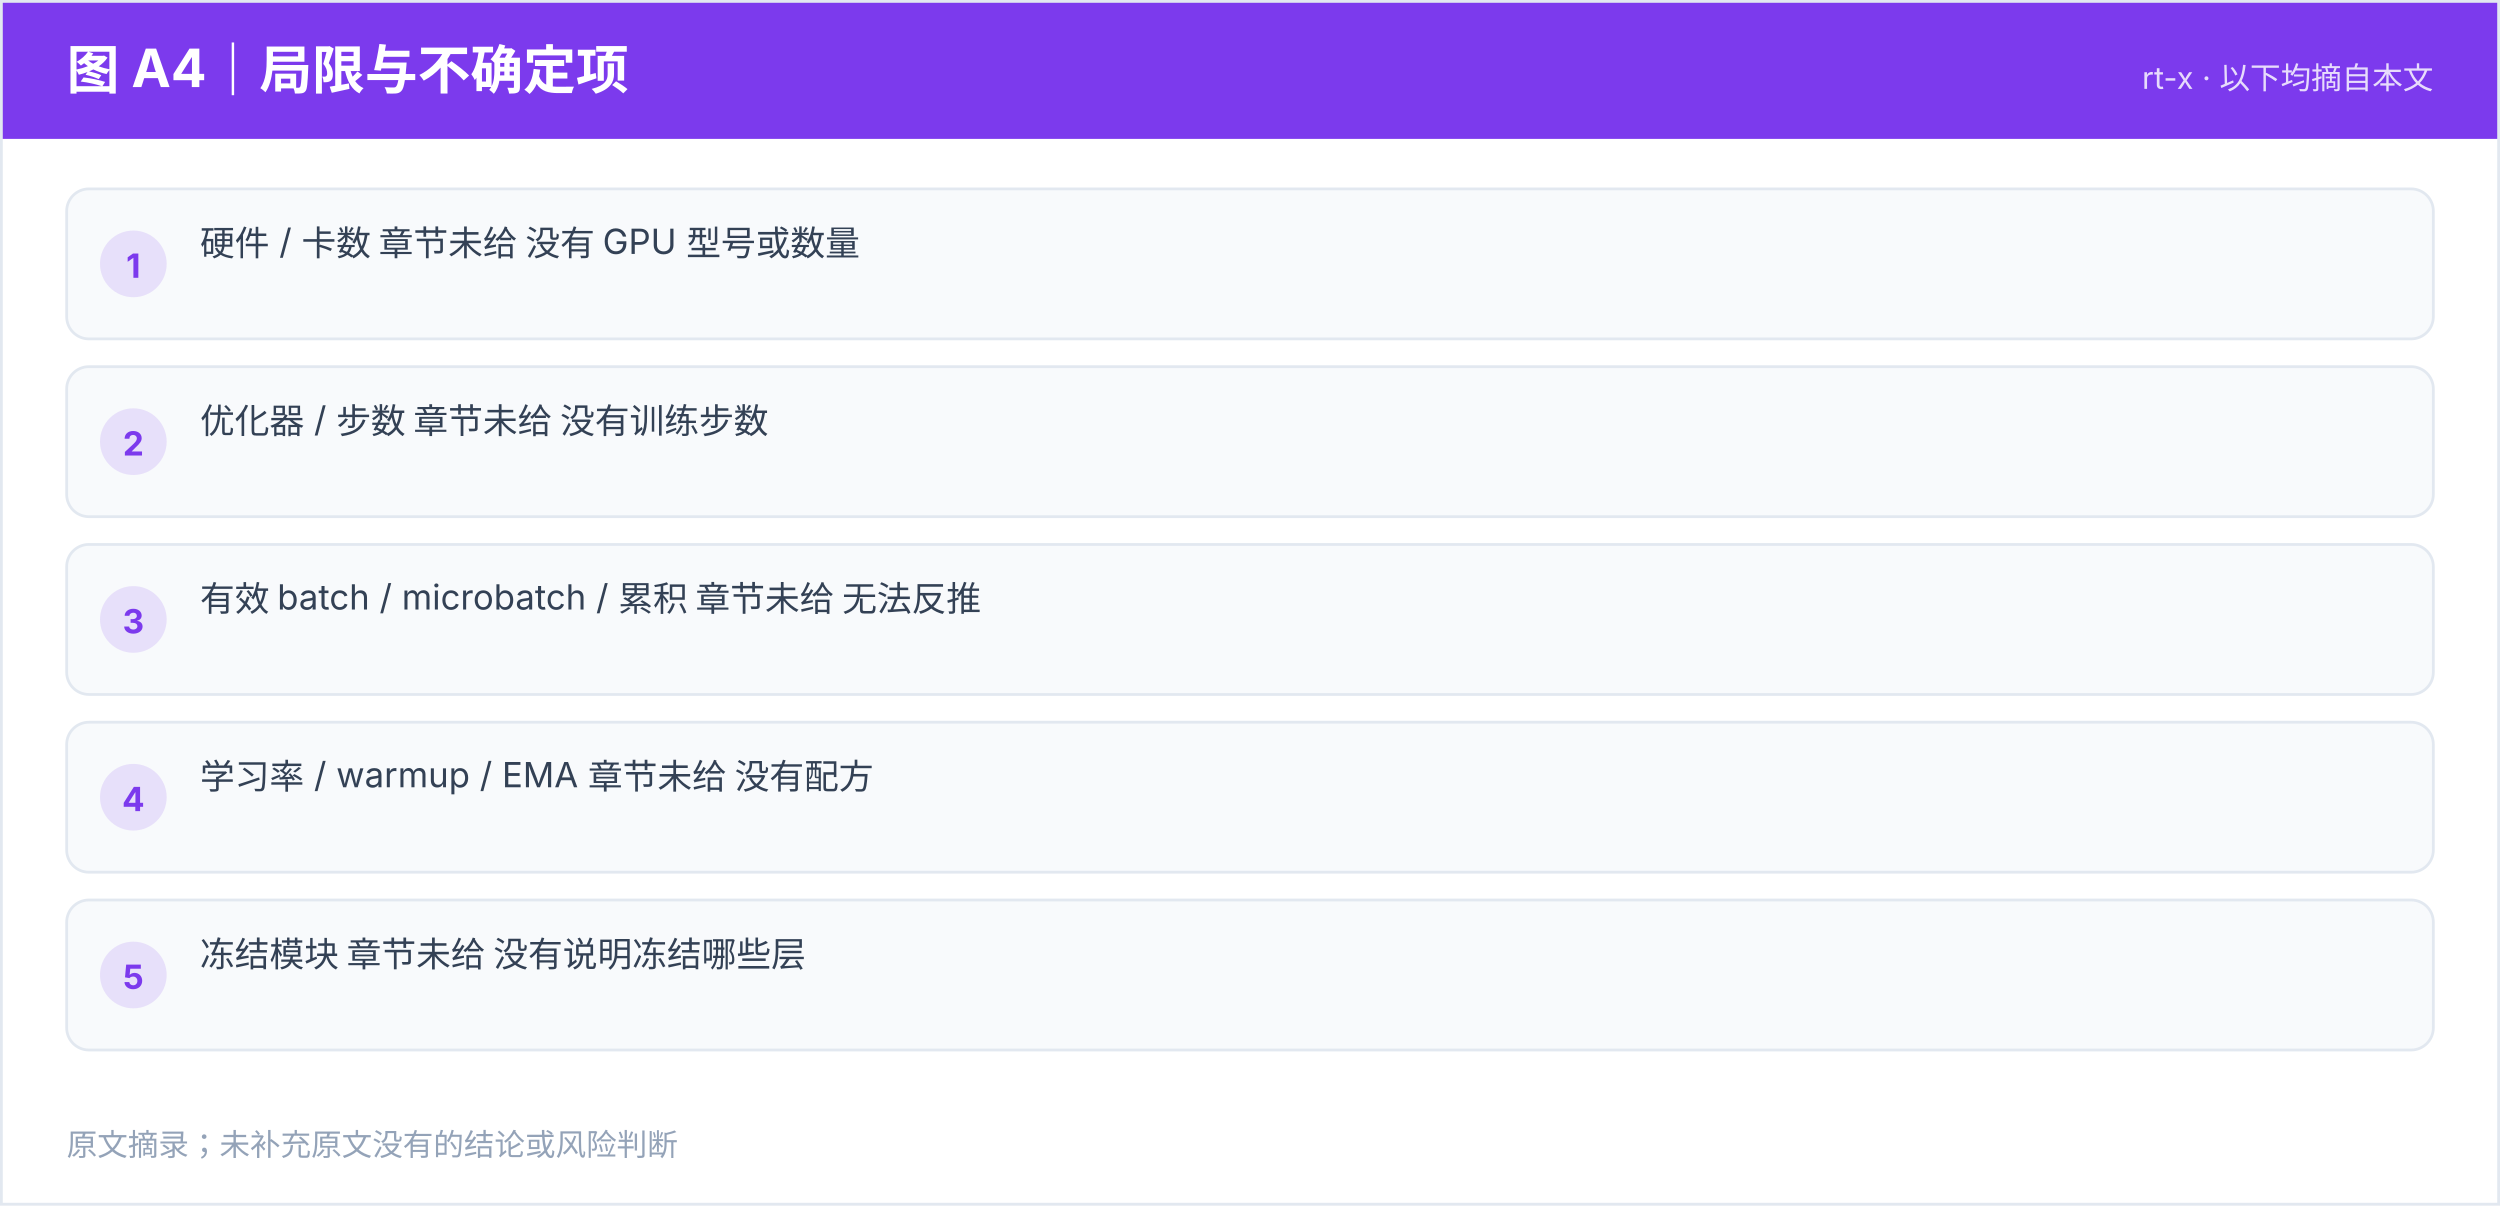
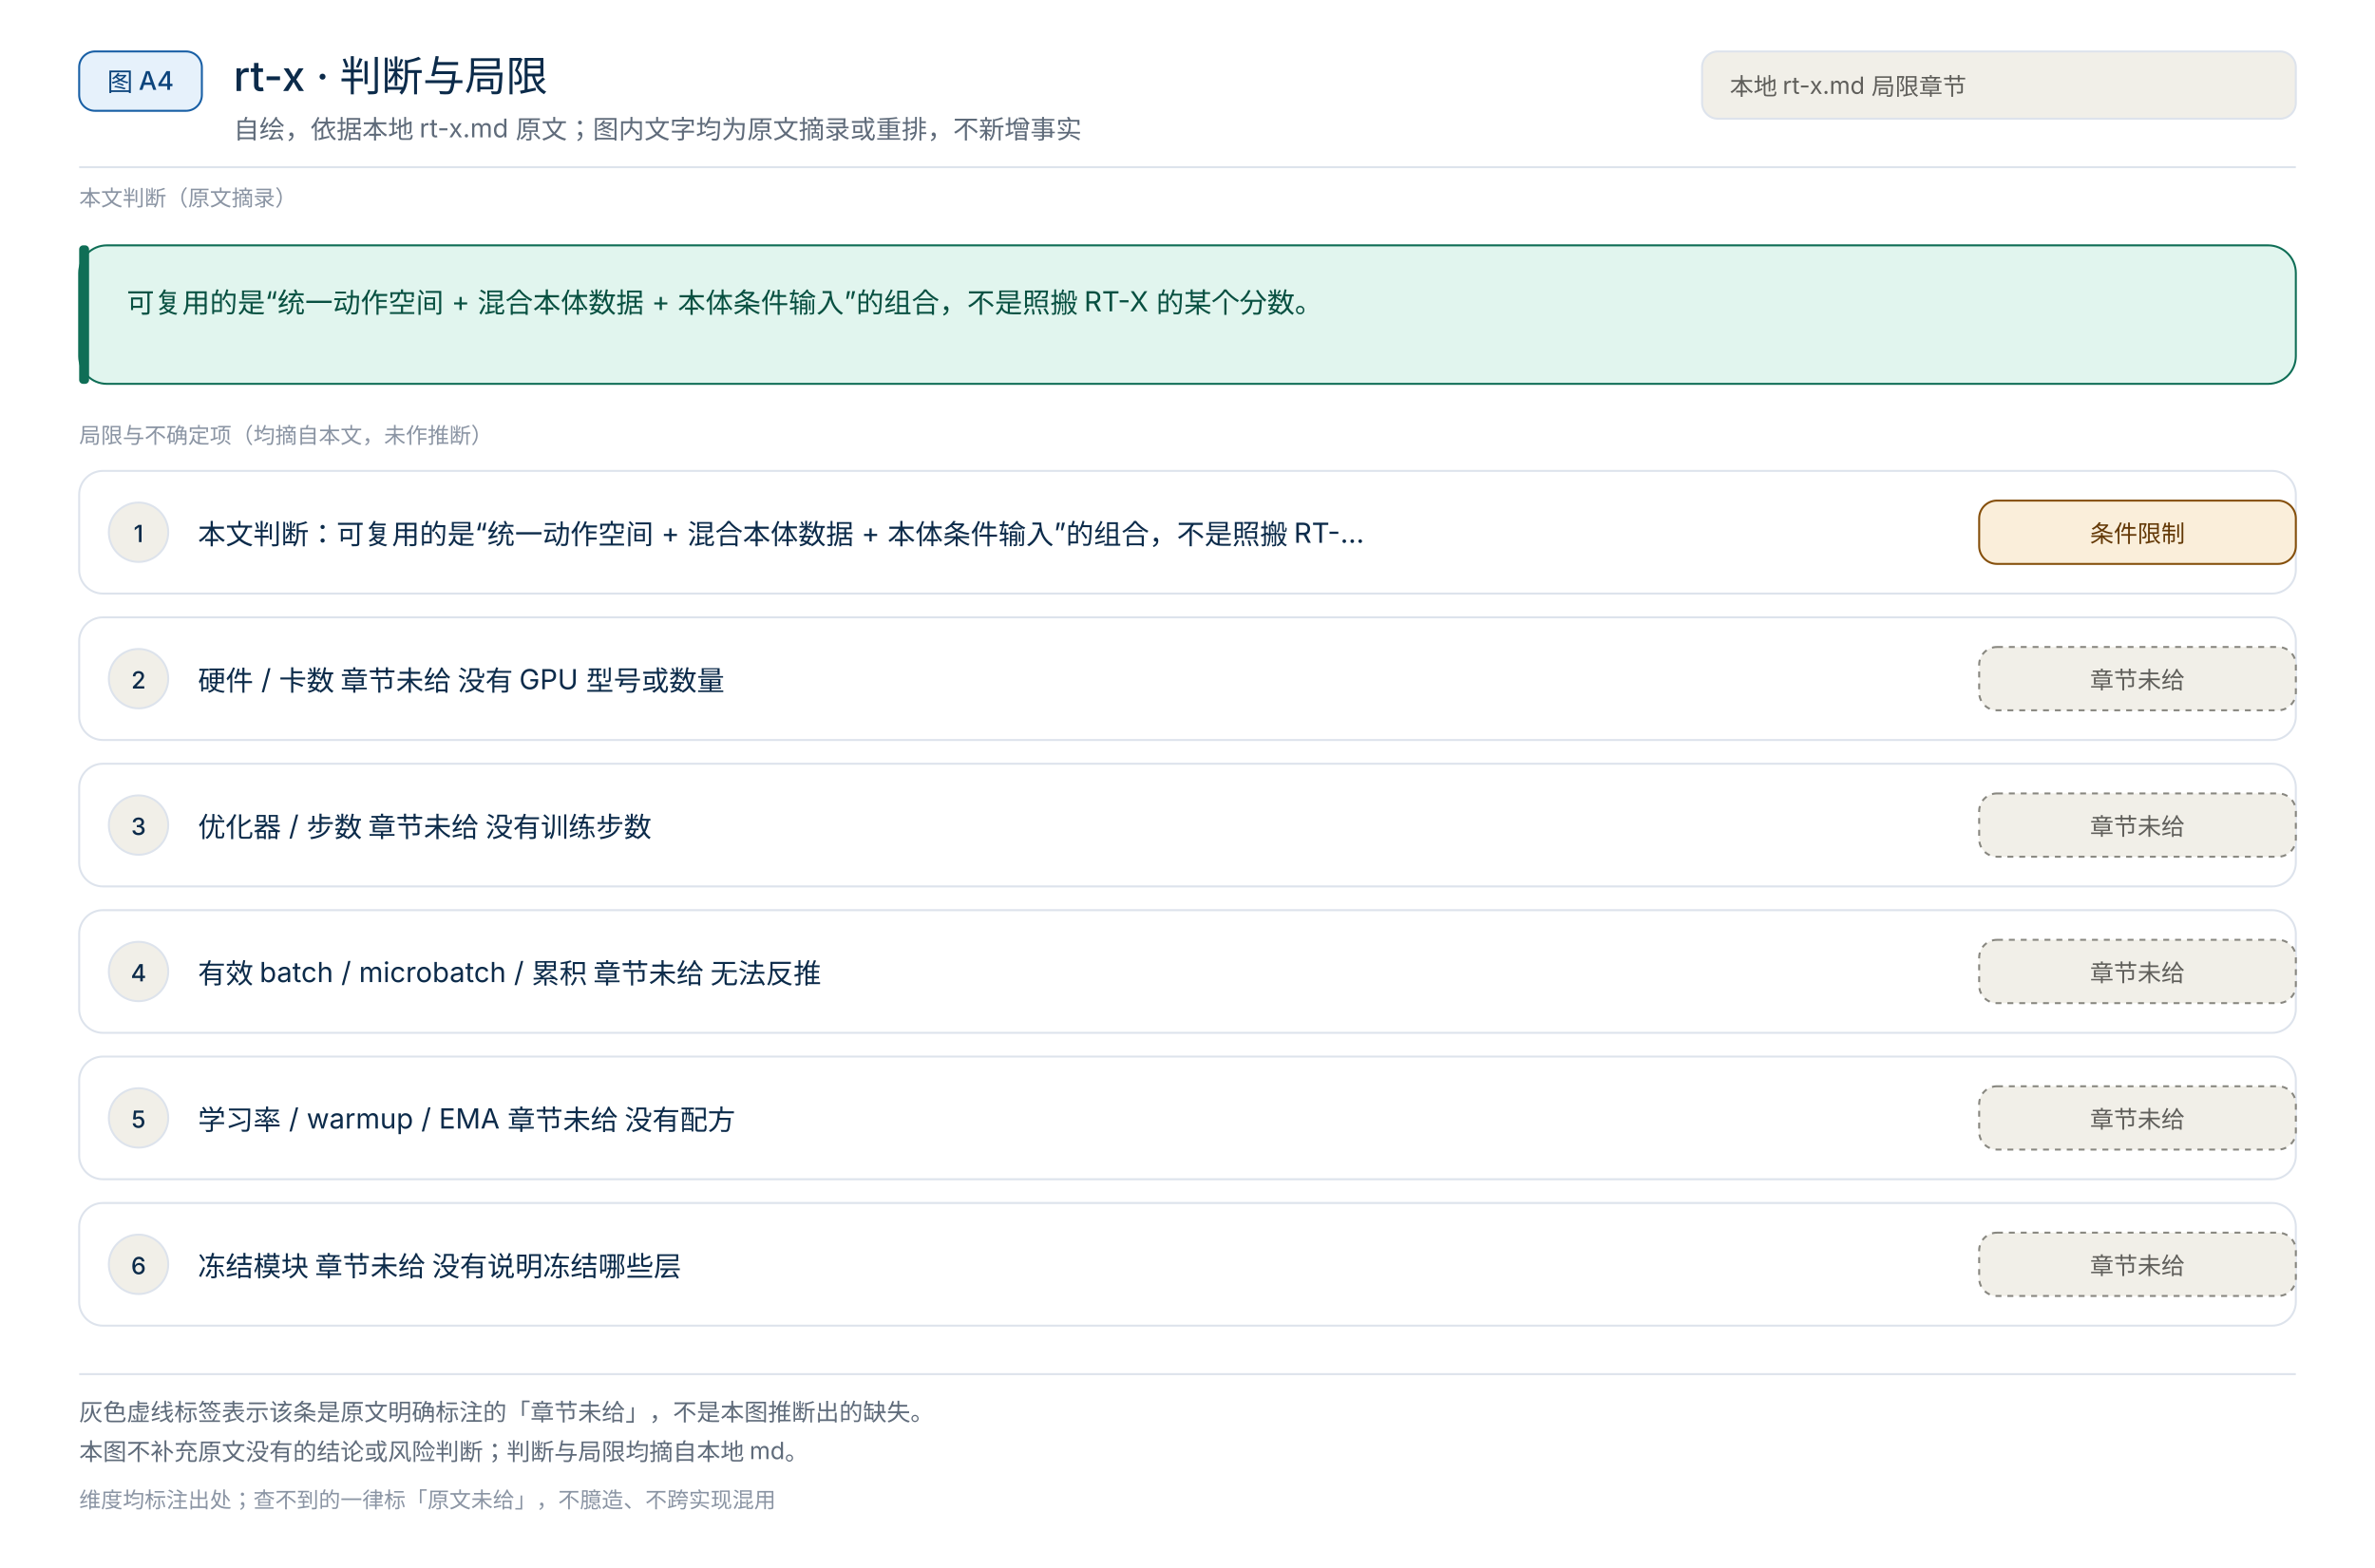
- <svg xmlns="http://www.w3.org/2000/svg" viewBox="0 0 900 434" width="900" height="434" font-family="PingFang SC, -apple-system, BlinkMacSystemFont, Microsoft YaHei, sans-serif">
-   <rect width="900" height="434" fill="#ffffff" />
-   <rect x="0" y="0" width="900" height="50" fill="#7c3aed" />
-   <text x="24" y="32" font-size="19" fill="#ffffff" font-weight="700" text-anchor="start">图 A4｜局限与不确定项</text>
-   <text x="876" y="32" font-size="11" fill="#ffffff" font-weight="400" text-anchor="end" opacity="0.82">rt-x · 以下均摘自本文</text>
-   <rect x="24" y="68" width="852" height="54" rx="8" fill="#f8fafc" stroke="#e2e8f0" />
-   <circle cx="48" cy="95" r="12" fill="#7c3aed" opacity="0.14" />
-   <text x="48" y="100" font-size="12" fill="#7c3aed" font-weight="700" text-anchor="middle">1</text>
-   <text x="72" y="92" font-size="12.5" fill="#334155" font-weight="400" text-anchor="start">硬件 / 卡数 章节未给 没有 GPU 型号或数量</text>
-   <rect x="24" y="132" width="852" height="54" rx="8" fill="#f8fafc" stroke="#e2e8f0" />
-   <circle cx="48" cy="159" r="12" fill="#7c3aed" opacity="0.14" />
-   <text x="48" y="164" font-size="12" fill="#7c3aed" font-weight="700" text-anchor="middle">2</text>
-   <text x="72" y="156" font-size="12.5" fill="#334155" font-weight="400" text-anchor="start">优化器 / 步数 章节未给 没有训练步数</text>
-   <rect x="24" y="196" width="852" height="54" rx="8" fill="#f8fafc" stroke="#e2e8f0" />
-   <circle cx="48" cy="223" r="12" fill="#7c3aed" opacity="0.14" />
-   <text x="48" y="228" font-size="12" fill="#7c3aed" font-weight="700" text-anchor="middle">3</text>
-   <text x="72" y="220" font-size="12.5" fill="#334155" font-weight="400" text-anchor="start">有效 batch / microbatch / 累积 章节未给 无法反推</text>
-   <rect x="24" y="260" width="852" height="54" rx="8" fill="#f8fafc" stroke="#e2e8f0" />
-   <circle cx="48" cy="287" r="12" fill="#7c3aed" opacity="0.14" />
-   <text x="48" y="292" font-size="12" fill="#7c3aed" font-weight="700" text-anchor="middle">4</text>
-   <text x="72" y="284" font-size="12.5" fill="#334155" font-weight="400" text-anchor="start">学习率 / warmup / EMA 章节未给 没有配方</text>
-   <rect x="24" y="324" width="852" height="54" rx="8" fill="#f8fafc" stroke="#e2e8f0" />
-   <circle cx="48" cy="351" r="12" fill="#7c3aed" opacity="0.14" />
-   <text x="48" y="356" font-size="12" fill="#7c3aed" font-weight="700" text-anchor="middle">5</text>
-   <text x="72" y="348" font-size="12.5" fill="#334155" font-weight="400" text-anchor="start">冻结模块 章节未给 没有说明冻结哪些层</text>
-   <text x="24" y="416" font-size="11" fill="#94a3b8" font-weight="400" text-anchor="start">原文摘录；未补充原文没有的结论或风险判断</text>
-   <rect x="0.5" y="0.5" width="899" height="433" fill="none" stroke="#e2e8f0" />
+ <svg xmlns="http://www.w3.org/2000/svg" width="1200" height="792" viewBox="0 0 1200 792" role="img">
+   <defs>
+     <marker id="arrow" viewBox="0 0 10 10" refX="8" refY="5" markerWidth="6" markerHeight="6" orient="auto-start-reverse">
+       <path d="M2 1L8 5L2 9" fill="none" stroke="#185FA5" stroke-width="1.6" stroke-linecap="round" stroke-linejoin="round" />
+     </marker>
+   </defs>
+   <rect x="0" y="0" width="1200" height="792" rx="0" fill="#FFFFFF" stroke="#FFFFFF" stroke-width="1" />
+   <text x="118" y="46" font-family="-apple-system,BlinkMacSystemFont,'PingFang SC','Microsoft YaHei',sans-serif" font-size="21" font-weight="500" fill="#0C2B4A" text-anchor="start">rt-x · 判断与局限</text>
+   <text x="118" y="70" font-family="-apple-system,BlinkMacSystemFont,'PingFang SC','Microsoft YaHei',sans-serif" font-size="13" font-weight="400" fill="#5F6B7A" text-anchor="start">自绘，依据本地 rt-x.md 原文；图内文字均为原文摘录或重排，不新增事实</text>
+   <rect x="40" y="84" width="1120" height="1" rx="0" fill="#DDE3EC" stroke="#DDE3EC" stroke-width="0" />
+   <rect x="860" y="26" width="300" height="34" rx="8" fill="#F1EFE8" stroke="#DDE3EC" stroke-width="1" />
+   <text x="874" y="48" font-family="-apple-system,BlinkMacSystemFont,'PingFang SC','Microsoft YaHei',sans-serif" font-size="12" font-weight="400" fill="#5F5E5A" text-anchor="start">本地 rt-x.md 局限章节</text>
+   <rect x="40" y="26" width="62" height="30" rx="8" fill="#E6F1FB" stroke="#185FA5" stroke-width="1" />
+   <text x="71" y="46" font-family="-apple-system,BlinkMacSystemFont,'PingFang SC','Microsoft YaHei',sans-serif" font-size="13" font-weight="500" fill="#0C447C" text-anchor="middle">图 A4</text>
+   <text x="40" y="104" font-family="-apple-system,BlinkMacSystemFont,'PingFang SC','Microsoft YaHei',sans-serif" font-size="11" font-weight="400" fill="#8A94A3" text-anchor="start">本文判断（原文摘录）</text>
+   <rect x="40" y="124" width="1120" height="70" rx="14" fill="#E1F5EE" stroke="#0F6E56" stroke-width="1" />
+   <rect x="40" y="124" width="5" height="70" rx="2" fill="#0F6E56" stroke="#0F6E56" stroke-width="0" />
+   <text x="64" y="158" font-family="-apple-system,BlinkMacSystemFont,'PingFang SC','Microsoft YaHei',sans-serif" font-size="14" font-weight="400" fill="#085041" text-anchor="start">可复用的是“统一动作空间 + 混合本体数据 + 本体条件输入”的组合，不是照搬 RT-X 的某个分数。</text>
+   <text x="40" y="224" font-family="-apple-system,BlinkMacSystemFont,'PingFang SC','Microsoft YaHei',sans-serif" font-size="11" font-weight="400" fill="#8A94A3" text-anchor="start">局限与不确定项（均摘自本文，未作推断）</text>
+   <rect x="40" y="238" width="1120" height="62" rx="12" fill="#FFFFFF" stroke="#DDE3EC" stroke-width="1" />
+   <circle cx="70" cy="269" r="15" fill="#F1EFE8" stroke="#DDE3EC" stroke-width="1" />
+   <text x="70" y="274" font-family="-apple-system,BlinkMacSystemFont,'PingFang SC','Microsoft YaHei',sans-serif" font-size="12" font-weight="500" fill="#0C2B4A" text-anchor="middle">1</text>
+   <text x="100" y="275" font-family="-apple-system,BlinkMacSystemFont,'PingFang SC','Microsoft YaHei',sans-serif" font-size="14" font-weight="400" fill="#0C2B4A" text-anchor="start">本文判断：可复用的是“统一动作空间 + 混合本体数据 + 本体条件输入”的组合，不是照搬 RT-…</text>
+   <rect x="1000" y="253" width="160" height="32" rx="9" fill="#FAEEDA" stroke="#854F0B" stroke-width="1" />
+   <text x="1080" y="274" font-family="-apple-system,BlinkMacSystemFont,'PingFang SC','Microsoft YaHei',sans-serif" font-size="12" font-weight="400" fill="#633806" text-anchor="middle">条件限制</text>
+   <rect x="40" y="312" width="1120" height="62" rx="12" fill="#FFFFFF" stroke="#DDE3EC" stroke-width="1" />
+   <circle cx="70" cy="343" r="15" fill="#F1EFE8" stroke="#DDE3EC" stroke-width="1" />
+   <text x="70" y="348" font-family="-apple-system,BlinkMacSystemFont,'PingFang SC','Microsoft YaHei',sans-serif" font-size="12" font-weight="500" fill="#0C2B4A" text-anchor="middle">2</text>
+   <text x="100" y="349" font-family="-apple-system,BlinkMacSystemFont,'PingFang SC','Microsoft YaHei',sans-serif" font-size="14" font-weight="400" fill="#0C2B4A" text-anchor="start">硬件 / 卡数 章节未给 没有 GPU 型号或数量</text>
+   <rect x="1000" y="327" width="160" height="32" rx="9" fill="#F1EFE8" stroke="#888780" stroke-width="1" stroke-dasharray="3 3" />
+   <text x="1080" y="348" font-family="-apple-system,BlinkMacSystemFont,'PingFang SC','Microsoft YaHei',sans-serif" font-size="12" font-weight="400" fill="#5F5E5A" text-anchor="middle">章节未给</text>
+   <rect x="40" y="386" width="1120" height="62" rx="12" fill="#FFFFFF" stroke="#DDE3EC" stroke-width="1" />
+   <circle cx="70" cy="417" r="15" fill="#F1EFE8" stroke="#DDE3EC" stroke-width="1" />
+   <text x="70" y="422" font-family="-apple-system,BlinkMacSystemFont,'PingFang SC','Microsoft YaHei',sans-serif" font-size="12" font-weight="500" fill="#0C2B4A" text-anchor="middle">3</text>
+   <text x="100" y="423" font-family="-apple-system,BlinkMacSystemFont,'PingFang SC','Microsoft YaHei',sans-serif" font-size="14" font-weight="400" fill="#0C2B4A" text-anchor="start">优化器 / 步数 章节未给 没有训练步数</text>
+   <rect x="1000" y="401" width="160" height="32" rx="9" fill="#F1EFE8" stroke="#888780" stroke-width="1" stroke-dasharray="3 3" />
+   <text x="1080" y="422" font-family="-apple-system,BlinkMacSystemFont,'PingFang SC','Microsoft YaHei',sans-serif" font-size="12" font-weight="400" fill="#5F5E5A" text-anchor="middle">章节未给</text>
+   <rect x="40" y="460" width="1120" height="62" rx="12" fill="#FFFFFF" stroke="#DDE3EC" stroke-width="1" />
+   <circle cx="70" cy="491" r="15" fill="#F1EFE8" stroke="#DDE3EC" stroke-width="1" />
+   <text x="70" y="496" font-family="-apple-system,BlinkMacSystemFont,'PingFang SC','Microsoft YaHei',sans-serif" font-size="12" font-weight="500" fill="#0C2B4A" text-anchor="middle">4</text>
+   <text x="100" y="497" font-family="-apple-system,BlinkMacSystemFont,'PingFang SC','Microsoft YaHei',sans-serif" font-size="14" font-weight="400" fill="#0C2B4A" text-anchor="start">有效 batch / microbatch / 累积 章节未给 无法反推</text>
+   <rect x="1000" y="475" width="160" height="32" rx="9" fill="#F1EFE8" stroke="#888780" stroke-width="1" stroke-dasharray="3 3" />
+   <text x="1080" y="496" font-family="-apple-system,BlinkMacSystemFont,'PingFang SC','Microsoft YaHei',sans-serif" font-size="12" font-weight="400" fill="#5F5E5A" text-anchor="middle">章节未给</text>
+   <rect x="40" y="534" width="1120" height="62" rx="12" fill="#FFFFFF" stroke="#DDE3EC" stroke-width="1" />
+   <circle cx="70" cy="565" r="15" fill="#F1EFE8" stroke="#DDE3EC" stroke-width="1" />
+   <text x="70" y="570" font-family="-apple-system,BlinkMacSystemFont,'PingFang SC','Microsoft YaHei',sans-serif" font-size="12" font-weight="500" fill="#0C2B4A" text-anchor="middle">5</text>
+   <text x="100" y="571" font-family="-apple-system,BlinkMacSystemFont,'PingFang SC','Microsoft YaHei',sans-serif" font-size="14" font-weight="400" fill="#0C2B4A" text-anchor="start">学习率 / warmup / EMA 章节未给 没有配方</text>
+   <rect x="1000" y="549" width="160" height="32" rx="9" fill="#F1EFE8" stroke="#888780" stroke-width="1" stroke-dasharray="3 3" />
+   <text x="1080" y="570" font-family="-apple-system,BlinkMacSystemFont,'PingFang SC','Microsoft YaHei',sans-serif" font-size="12" font-weight="400" fill="#5F5E5A" text-anchor="middle">章节未给</text>
+   <rect x="40" y="608" width="1120" height="62" rx="12" fill="#FFFFFF" stroke="#DDE3EC" stroke-width="1" />
+   <circle cx="70" cy="639" r="15" fill="#F1EFE8" stroke="#DDE3EC" stroke-width="1" />
+   <text x="70" y="644" font-family="-apple-system,BlinkMacSystemFont,'PingFang SC','Microsoft YaHei',sans-serif" font-size="12" font-weight="500" fill="#0C2B4A" text-anchor="middle">6</text>
+   <text x="100" y="645" font-family="-apple-system,BlinkMacSystemFont,'PingFang SC','Microsoft YaHei',sans-serif" font-size="14" font-weight="400" fill="#0C2B4A" text-anchor="start">冻结模块 章节未给 没有说明冻结哪些层</text>
+   <rect x="1000" y="623" width="160" height="32" rx="9" fill="#F1EFE8" stroke="#888780" stroke-width="1" stroke-dasharray="3 3" />
+   <text x="1080" y="644" font-family="-apple-system,BlinkMacSystemFont,'PingFang SC','Microsoft YaHei',sans-serif" font-size="12" font-weight="400" fill="#5F5E5A" text-anchor="middle">章节未给</text>
+   <rect x="40" y="694" width="1120" height="1" rx="0" fill="#DDE3EC" stroke="#DDE3EC" stroke-width="0" />
+   <text x="40" y="718" font-family="-apple-system,BlinkMacSystemFont,'PingFang SC','Microsoft YaHei',sans-serif" font-size="12" font-weight="400" fill="#5F6B7A" text-anchor="start">灰色虚线标签表示该条是原文明确标注的「章节未给」，不是本图推断出的缺失。</text>
+   <text x="40" y="738" font-family="-apple-system,BlinkMacSystemFont,'PingFang SC','Microsoft YaHei',sans-serif" font-size="12" font-weight="400" fill="#5F6B7A" text-anchor="start">本图不补充原文没有的结论或风险判断；判断与局限均摘自本地 md。</text>
+   <text x="40" y="762" font-family="-apple-system,BlinkMacSystemFont,'PingFang SC','Microsoft YaHei',sans-serif" font-size="11" font-weight="400" fill="#8A94A3" text-anchor="start">维度均标注出处；查不到的一律标「原文未给」，不臆造、不跨实现混用</text>
</svg>
